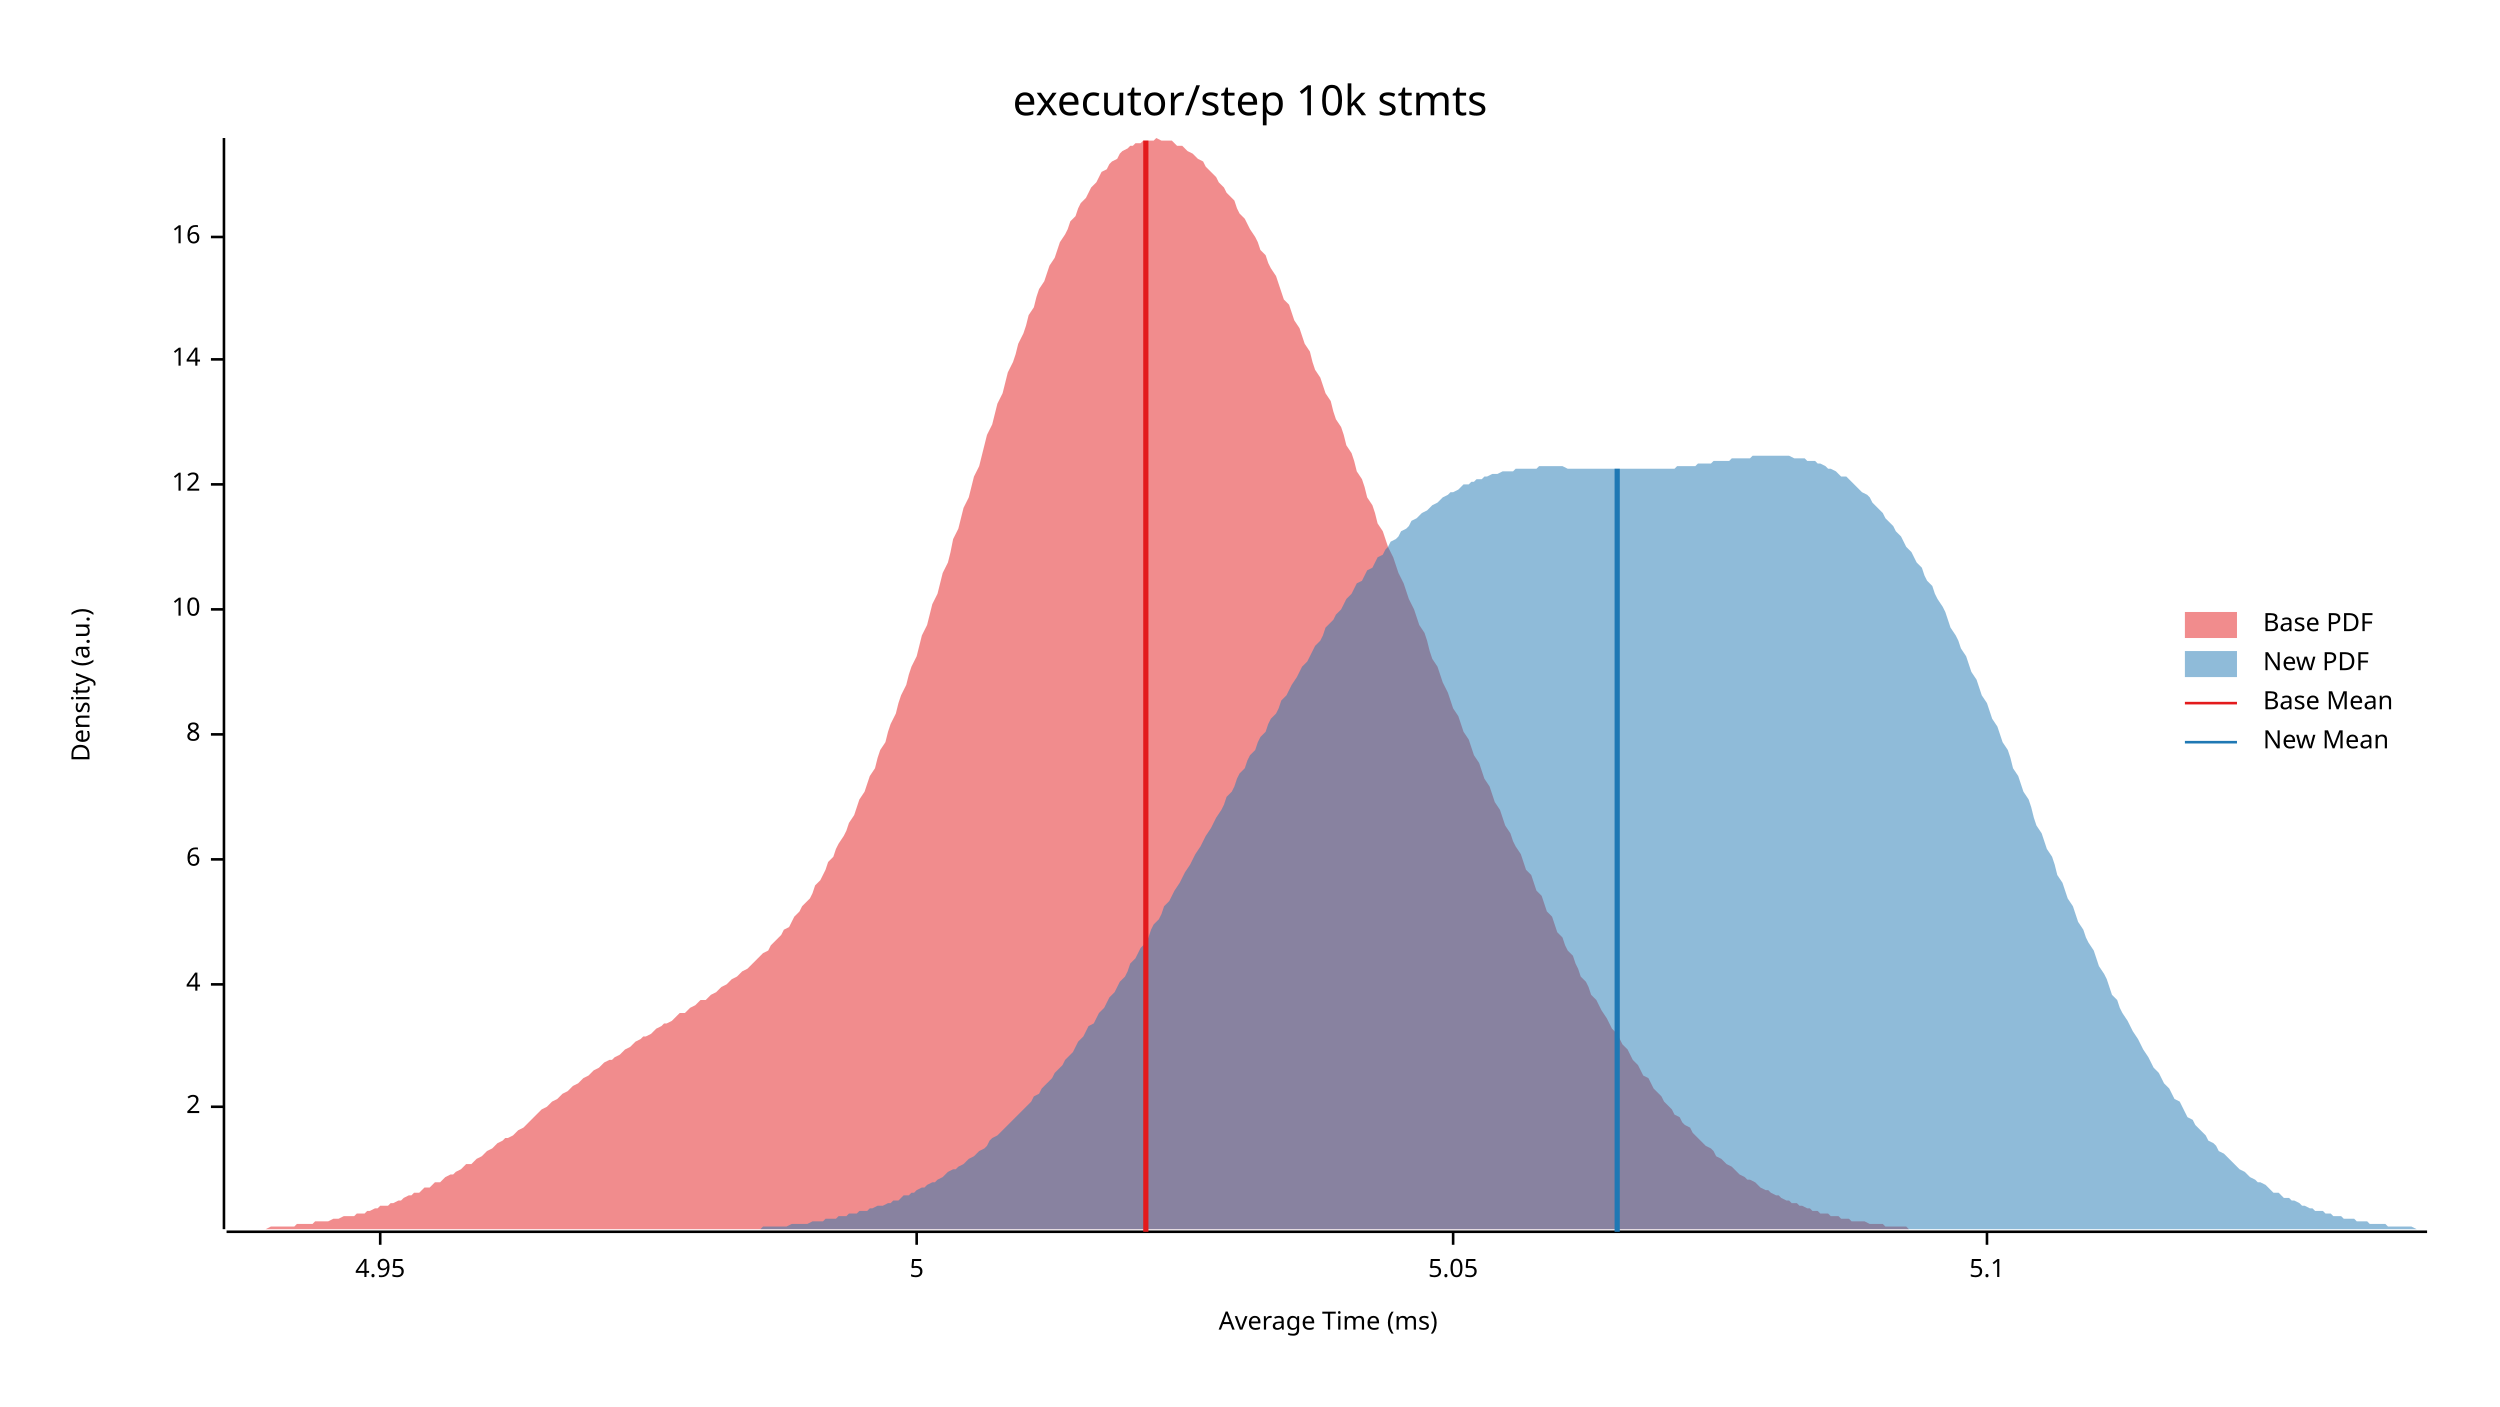
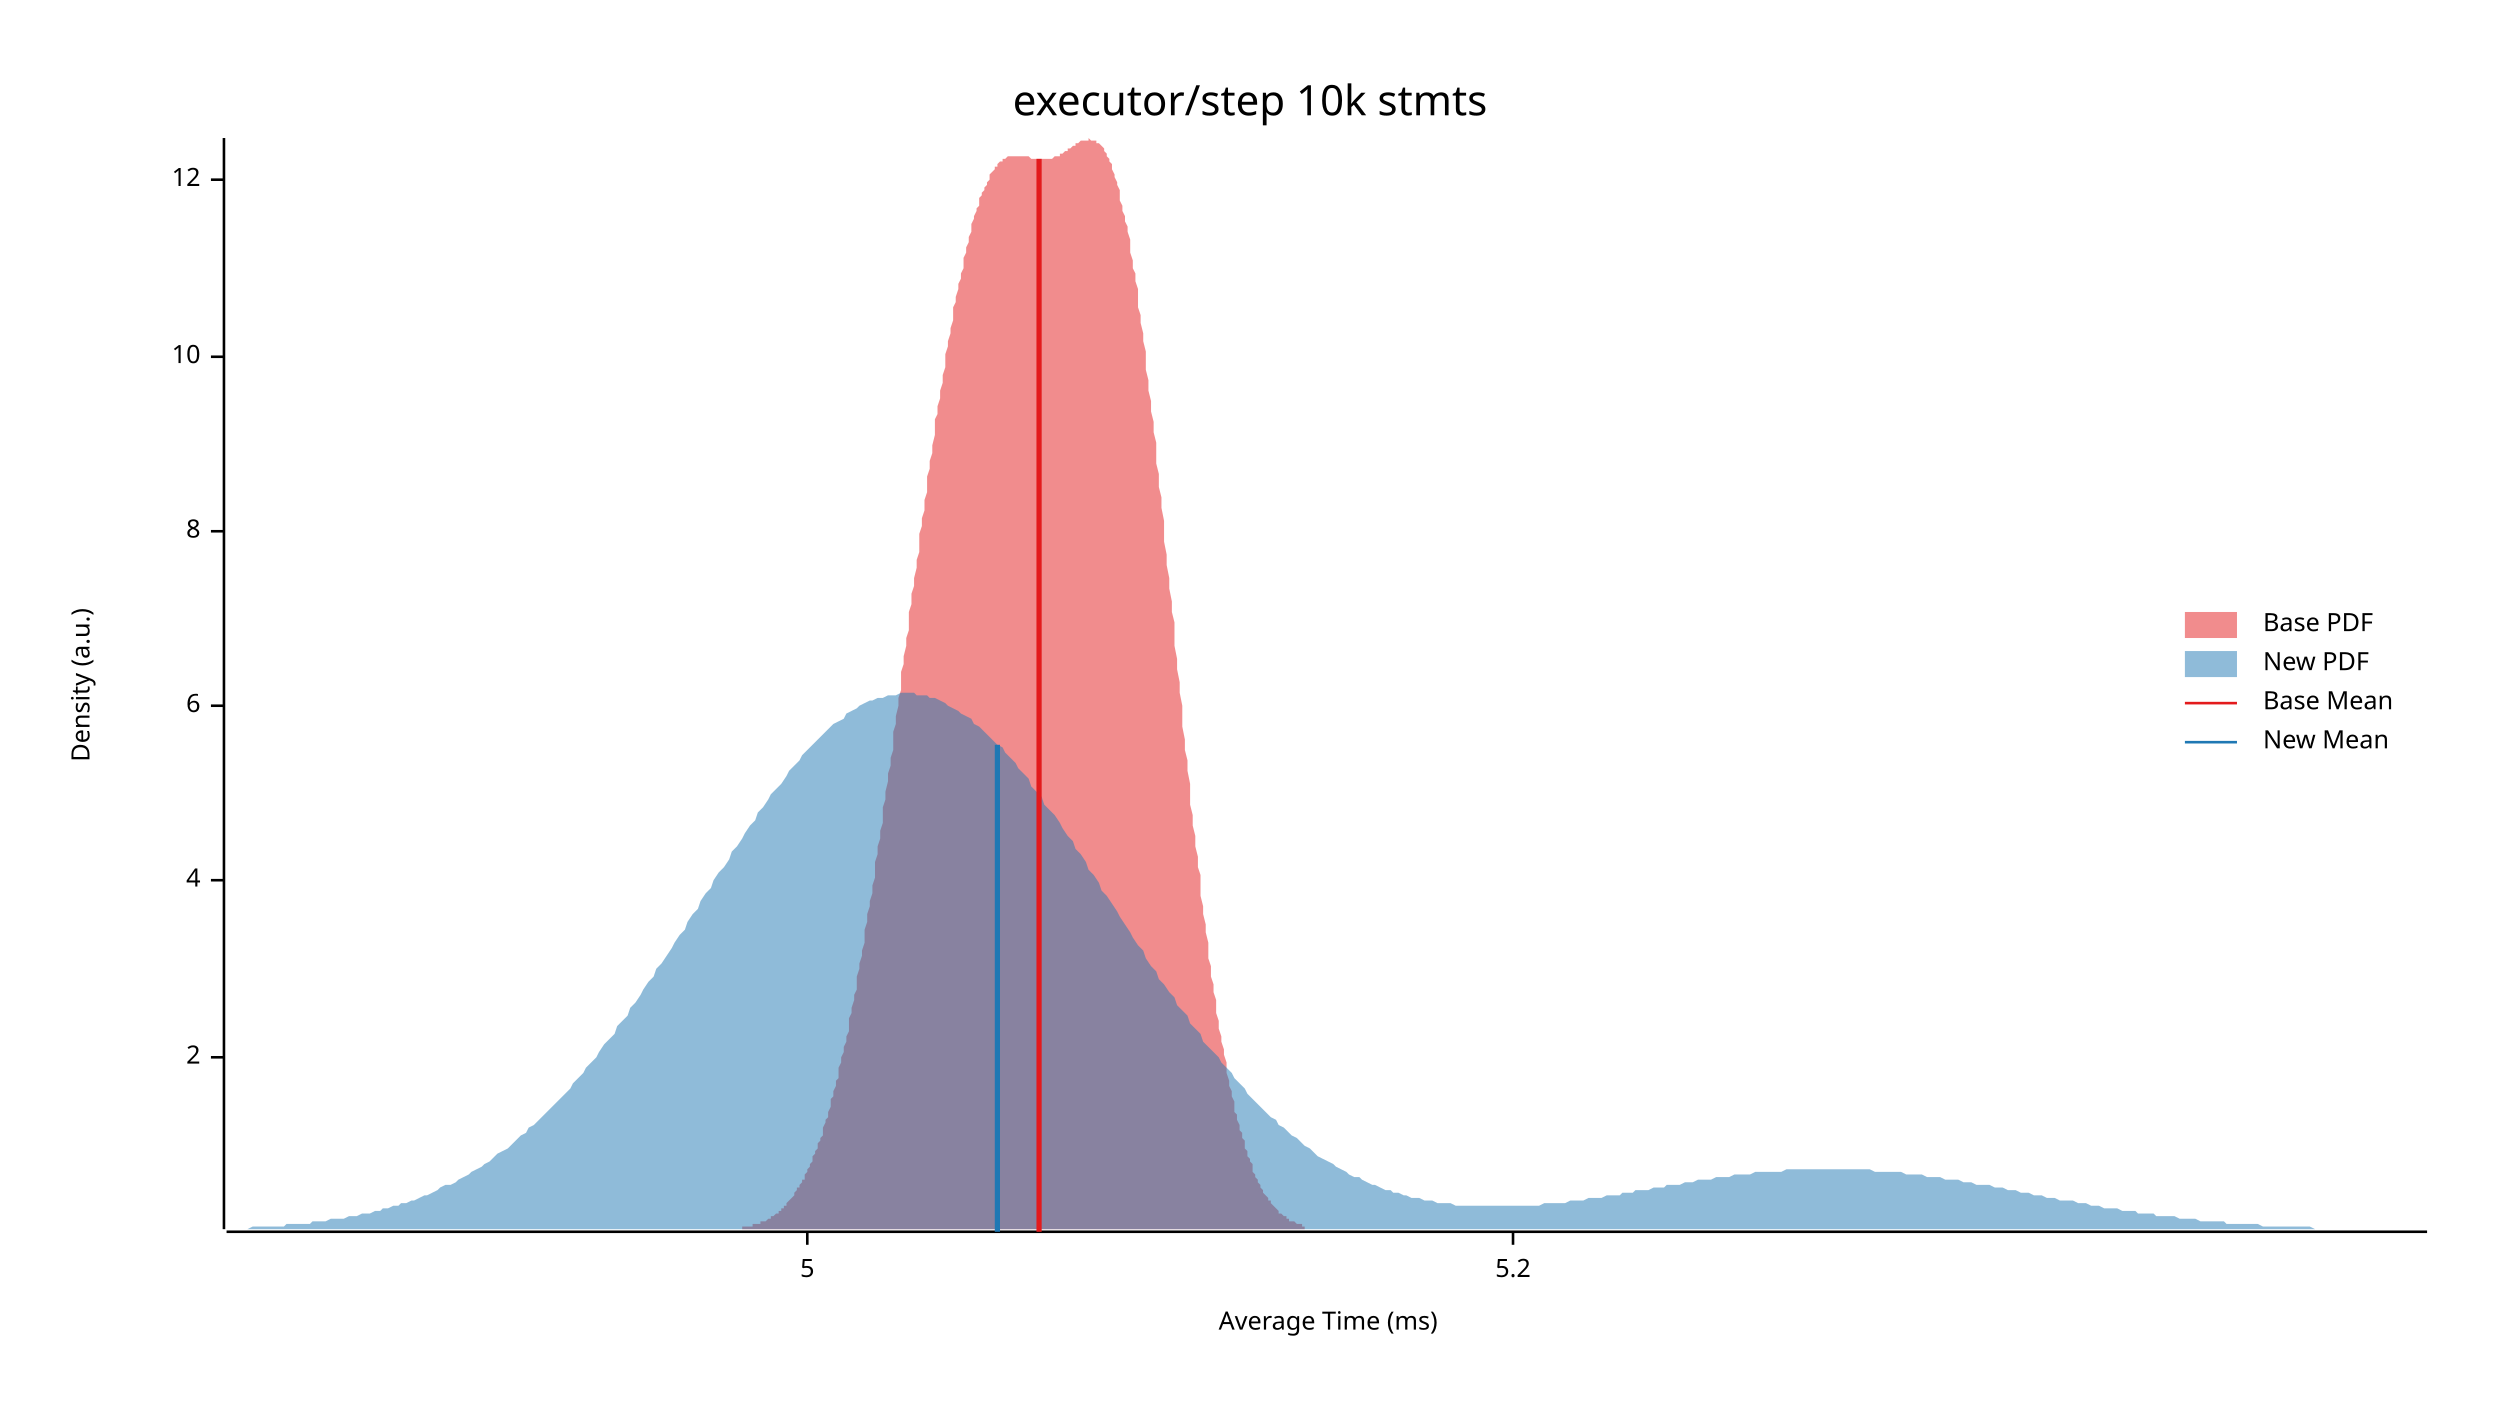
<svg xmlns="http://www.w3.org/2000/svg" width="960" height="540" viewBox="0 0 960 540">
  <text x="480" y="32" dy="0.76em" text-anchor="middle" font-family="sans-serif" font-size="16.129" opacity="1" fill="#000000">
executor/step 10k stmts
</text>
  <text x="27" y="263" dy="0.76em" text-anchor="middle" font-family="sans-serif" font-size="9.677" opacity="1" fill="#000000" transform="rotate(270, 27, 263)">
Density (a.u.)
</text>
  <text x="510" y="513" dy="-0.5ex" text-anchor="middle" font-family="sans-serif" font-size="9.677" opacity="1" fill="#000000">
Average Time (ms)
</text>
  <polyline fill="none" opacity="1" stroke="#000000" stroke-width="1" points="86,53 86,472 " />
-   <text x="77" y="425" dy="0.5ex" text-anchor="end" font-family="sans-serif" font-size="9.677" opacity="1" fill="#000000">
+   <text x="77" y="406" dy="0.5ex" text-anchor="end" font-family="sans-serif" font-size="9.677" opacity="1" fill="#000000">
2
</text>
-   <polyline fill="none" opacity="1" stroke="#000000" stroke-width="1" points="81,425 86,425 " />
-   <text x="77" y="378" dy="0.5ex" text-anchor="end" font-family="sans-serif" font-size="9.677" opacity="1" fill="#000000">
+   <polyline fill="none" opacity="1" stroke="#000000" stroke-width="1" points="81,406 86,406 " />
+   <text x="77" y="338" dy="0.5ex" text-anchor="end" font-family="sans-serif" font-size="9.677" opacity="1" fill="#000000">
4
</text>
-   <polyline fill="none" opacity="1" stroke="#000000" stroke-width="1" points="81,378 86,378 " />
-   <text x="77" y="330" dy="0.5ex" text-anchor="end" font-family="sans-serif" font-size="9.677" opacity="1" fill="#000000">
+   <polyline fill="none" opacity="1" stroke="#000000" stroke-width="1" points="81,338 86,338 " />
+   <text x="77" y="271" dy="0.5ex" text-anchor="end" font-family="sans-serif" font-size="9.677" opacity="1" fill="#000000">
6
</text>
-   <polyline fill="none" opacity="1" stroke="#000000" stroke-width="1" points="81,330 86,330 " />
-   <text x="77" y="282" dy="0.5ex" text-anchor="end" font-family="sans-serif" font-size="9.677" opacity="1" fill="#000000">
+   <polyline fill="none" opacity="1" stroke="#000000" stroke-width="1" points="81,271 86,271 " />
+   <text x="77" y="204" dy="0.5ex" text-anchor="end" font-family="sans-serif" font-size="9.677" opacity="1" fill="#000000">
8
</text>
-   <polyline fill="none" opacity="1" stroke="#000000" stroke-width="1" points="81,282 86,282 " />
-   <text x="77" y="234" dy="0.5ex" text-anchor="end" font-family="sans-serif" font-size="9.677" opacity="1" fill="#000000">
+   <polyline fill="none" opacity="1" stroke="#000000" stroke-width="1" points="81,204 86,204 " />
+   <text x="77" y="137" dy="0.5ex" text-anchor="end" font-family="sans-serif" font-size="9.677" opacity="1" fill="#000000">
10
</text>
-   <polyline fill="none" opacity="1" stroke="#000000" stroke-width="1" points="81,234 86,234 " />
-   <text x="77" y="186" dy="0.5ex" text-anchor="end" font-family="sans-serif" font-size="9.677" opacity="1" fill="#000000">
+   <polyline fill="none" opacity="1" stroke="#000000" stroke-width="1" points="81,137 86,137 " />
+   <text x="77" y="69" dy="0.5ex" text-anchor="end" font-family="sans-serif" font-size="9.677" opacity="1" fill="#000000">
12
</text>
-   <polyline fill="none" opacity="1" stroke="#000000" stroke-width="1" points="81,186 86,186 " />
-   <text x="77" y="138" dy="0.5ex" text-anchor="end" font-family="sans-serif" font-size="9.677" opacity="1" fill="#000000">
- 14
- </text>
-   <polyline fill="none" opacity="1" stroke="#000000" stroke-width="1" points="81,138 86,138 " />
-   <text x="77" y="91" dy="0.5ex" text-anchor="end" font-family="sans-serif" font-size="9.677" opacity="1" fill="#000000">
- 16
- </text>
-   <polyline fill="none" opacity="1" stroke="#000000" stroke-width="1" points="81,91 86,91 " />
+   <polyline fill="none" opacity="1" stroke="#000000" stroke-width="1" points="81,69 86,69 " />
  <polyline fill="none" opacity="1" stroke="#000000" stroke-width="1" points="87,473 932,473 " />
-   <text x="146" y="483" dy="0.76em" text-anchor="middle" font-family="sans-serif" font-size="9.677" opacity="1" fill="#000000">
- 4.95
- </text>
-   <polyline fill="none" opacity="1" stroke="#000000" stroke-width="1" points="146,473 146,478 " />
-   <text x="352" y="483" dy="0.76em" text-anchor="middle" font-family="sans-serif" font-size="9.677" opacity="1" fill="#000000">
+   <text x="310" y="483" dy="0.76em" text-anchor="middle" font-family="sans-serif" font-size="9.677" opacity="1" fill="#000000">
5
</text>
-   <polyline fill="none" opacity="1" stroke="#000000" stroke-width="1" points="352,473 352,478 " />
-   <text x="558" y="483" dy="0.76em" text-anchor="middle" font-family="sans-serif" font-size="9.677" opacity="1" fill="#000000">
- 5.05
+   <polyline fill="none" opacity="1" stroke="#000000" stroke-width="1" points="310,473 310,478 " />
+   <text x="581" y="483" dy="0.76em" text-anchor="middle" font-family="sans-serif" font-size="9.677" opacity="1" fill="#000000">
+ 5.2
</text>
-   <polyline fill="none" opacity="1" stroke="#000000" stroke-width="1" points="558,473 558,478 " />
-   <text x="763" y="483" dy="0.76em" text-anchor="middle" font-family="sans-serif" font-size="9.677" opacity="1" fill="#000000">
- 5.1
- </text>
-   <polyline fill="none" opacity="1" stroke="#000000" stroke-width="1" points="763,473 763,478 " />
-   <polygon opacity="0.5" fill="#E31A1C" points="87,472 88,472 89,472 90,472 92,472 93,472 94,472 96,472 97,472 98,472 100,472 101,472 102,472 104,471 105,471 106,471 108,471 109,471 110,471 112,471 113,471 114,470 116,470 117,470 118,470 120,470 121,469 122,469 124,469 125,469 126,469 128,468 129,468 130,468 132,467 133,467 134,467 136,467 137,466 138,466 140,466 141,465 142,465 144,464 145,464 146,463 147,463 149,463 150,462 151,462 153,461 154,461 155,460 157,459 158,459 159,458 161,458 162,457 163,456 165,456 166,455 167,454 169,454 170,453 171,452 173,451 174,451 175,450 177,449 178,448 179,447 181,447 182,446 183,445 185,444 186,443 187,442 189,441 190,440 191,439 193,438 194,437 195,437 197,436 198,435 199,434 201,433 202,432 203,431 204,430 206,428 207,427 208,426 210,425 211,424 212,423 214,422 215,421 216,420 218,419 219,418 220,417 222,416 223,415 224,414 226,413 227,412 228,411 230,410 231,409 232,408 234,407 235,407 236,406 238,405 239,404 240,403 242,402 243,401 244,400 246,399 247,398 248,398 250,397 251,396 252,395 254,394 255,393 256,393 258,392 259,391 260,390 261,389 263,389 264,388 265,387 267,386 268,385 269,384 271,384 272,383 273,382 275,381 276,380 277,379 279,378 280,377 281,376 283,375 284,374 285,373 287,372 288,371 289,370 291,368 292,367 293,366 295,365 296,363 297,362 299,360 300,359 301,357 303,356 304,354 305,352 307,350 308,348 309,347 311,345 312,343 313,340 315,338 316,336 317,334 318,331 320,329 321,326 322,324 324,321 325,319 326,316 328,313 329,310 330,307 332,304 333,301 334,298 336,295 337,291 338,288 340,285 341,281 342,278 344,274 345,270 346,267 348,263 349,259 350,256 352,252 353,248 354,244 356,240 357,236 358,232 360,228 361,224 362,220 364,216 365,212 366,207 368,203 369,199 370,195 372,191 373,187 374,183 376,179 377,175 378,171 379,167 381,163 382,159 383,155 385,151 386,147 387,143 389,139 390,136 391,132 393,128 394,125 395,121 397,118 398,114 399,111 401,108 402,105 403,102 405,99 406,96 407,93 409,90 410,88 411,85 413,83 414,80 415,78 417,76 418,74 419,72 421,70 422,68 423,66 425,65 426,63 427,62 429,61 430,59 431,58 433,57 434,56 435,56 436,55 438,55 439,54 440,54 442,54 443,54 444,53 446,54 447,54 448,54 450,54 451,55 452,56 454,56 455,57 456,58 458,59 459,60 460,61 462,62 463,64 464,65 466,67 467,68 468,70 470,72 471,74 472,75 474,77 475,80 476,82 478,84 479,86 480,88 482,91 483,93 484,96 486,98 487,101 488,103 490,106 491,109 492,112 493,115 495,117 496,120 497,123 499,126 500,129 501,132 503,135 504,139 505,142 507,145 508,148 509,151 511,154 512,158 513,161 515,164 516,167 517,171 519,174 520,177 521,181 523,184 524,187 525,191 527,194 528,197 529,201 531,204 532,207 533,210 535,214 536,217 537,220 539,224 540,227 541,230 543,234 544,237 545,240 547,243 548,246 549,250 550,253 552,256 553,259 554,262 556,266 557,269 558,272 560,275 561,278 562,281 564,284 565,287 566,290 568,293 569,296 570,299 572,302 573,305 574,308 576,311 577,314 578,317 580,320 581,323 582,325 584,328 585,331 586,334 588,336 589,339 590,342 592,344 593,347 594,350 596,352 597,355 598,358 600,360 601,363 602,365 604,367 605,370 606,372 607,375 609,377 610,379 611,382 613,384 614,386 615,388 617,391 618,393 619,395 621,397 622,399 623,401 625,403 626,405 627,407 629,409 630,411 631,413 633,414 634,416 635,418 637,420 638,421 639,423 641,425 642,426 643,428 645,429 646,431 647,432 649,433 650,435 651,436 653,438 654,439 655,440 657,441 658,442 659,444 661,445 662,446 663,447 665,448 666,449 667,450 668,451 670,452 671,453 672,453 674,454 675,455 676,456 678,457 679,457 680,458 682,459 683,459 684,460 686,461 687,461 688,462 690,462 691,463 692,463 694,464 695,464 696,465 698,465 699,466 700,466 702,466 703,467 704,467 706,467 707,468 708,468 710,468 711,469 712,469 714,469 715,469 716,469 718,470 719,470 720,470 722,470 723,470 724,471 725,471 727,471 728,471 729,471 731,471 732,471 733,472 735,472 736,472 737,472 739,472 740,472 741,472 743,472 744,472 745,472 747,472 748,472 748,472 87,472 " />
-   <polygon opacity="0.5" fill="#1F78B4" points="273,472 275,472 276,472 277,472 279,472 280,472 281,472 283,472 284,472 285,472 287,472 288,472 289,472 290,472 292,472 293,471 294,471 296,471 297,471 298,471 300,471 301,471 302,471 304,470 305,470 306,470 308,470 309,470 310,470 312,469 313,469 314,469 316,469 317,468 318,468 320,468 321,468 322,467 323,467 325,467 326,466 327,466 329,466 330,465 331,465 333,465 334,464 335,464 337,463 338,463 339,463 341,462 342,462 343,461 345,461 346,460 347,459 349,459 350,458 351,458 352,457 354,456 355,456 356,455 358,454 359,454 360,453 362,452 363,451 364,450 366,449 367,449 368,448 370,447 371,446 372,445 374,444 375,443 376,442 378,441 379,440 380,438 381,437 383,436 384,435 385,434 387,432 388,431 389,430 391,428 392,427 393,426 395,424 396,423 397,421 399,420 400,418 401,417 403,415 404,414 405,412 407,410 408,409 409,407 411,405 412,404 413,402 414,400 416,398 417,396 418,394 420,393 421,391 422,389 424,387 425,385 426,383 428,381 429,379 430,377 432,375 433,373 434,370 436,368 437,366 438,364 440,362 441,360 442,357 443,355 445,353 446,351 447,348 449,346 450,344 451,342 453,339 454,337 455,335 457,332 458,330 459,328 461,325 462,323 463,321 465,318 466,316 467,314 469,311 470,309 471,306 473,304 474,302 475,299 476,297 478,295 479,292 480,290 482,288 483,285 484,283 486,281 487,278 488,276 490,274 491,272 492,269 494,267 495,265 496,263 498,260 499,258 500,256 502,254 503,252 504,250 505,248 507,246 508,244 509,241 511,239 512,238 513,236 515,234 516,232 517,230 519,228 520,226 521,224 523,223 524,221 525,219 527,218 528,216 529,214 531,213 532,211 533,210 534,208 536,207 537,206 538,204 540,203 541,202 542,200 544,199 545,198 546,197 548,196 549,195 550,194 552,193 553,192 554,191 556,190 557,189 558,189 560,188 561,187 562,186 564,186 565,185 566,185 567,184 569,184 570,183 571,183 573,182 574,182 575,182 577,181 578,181 579,181 581,181 582,180 583,180 585,180 586,180 587,180 589,180 590,180 591,179 593,179 594,179 595,179 596,179 598,179 599,179 600,179 602,180 603,180 604,180 606,180 607,180 608,180 610,180 611,180 612,180 614,180 615,180 616,180 618,180 619,180 620,180 622,180 623,180 624,180 626,180 627,180 628,180 629,180 631,180 632,180 633,180 635,180 636,180 637,180 639,180 640,180 641,180 643,180 644,179 645,179 647,179 648,179 649,179 651,179 652,178 653,178 655,178 656,178 657,178 658,177 660,177 661,177 662,177 664,177 665,176 666,176 668,176 669,176 670,176 672,176 673,175 674,175 676,175 677,175 678,175 680,175 681,175 682,175 684,175 685,175 686,175 687,175 689,176 690,176 691,176 693,176 694,177 695,177 697,177 698,178 699,178 701,179 702,180 703,180 705,181 706,182 707,183 709,183 710,184 711,185 713,187 714,188 715,189 717,190 718,191 719,193 720,194 722,196 723,197 724,199 726,201 727,202 728,204 730,206 731,208 732,210 734,212 735,214 736,216 738,218 739,221 740,223 742,225 743,228 744,230 746,233 747,235 748,238 749,241 751,244 752,246 753,249 755,252 756,255 757,258 759,261 760,264 761,267 763,270 764,273 765,276 767,279 768,282 769,285 771,288 772,291 773,295 775,298 776,301 777,304 779,307 780,310 781,314 782,317 784,320 785,323 786,326 788,329 789,332 790,336 792,339 793,342 794,345 796,348 797,351 798,354 800,357 801,360 802,362 804,365 805,368 806,371 808,374 809,376 810,379 811,382 813,384 814,387 815,389 817,392 818,394 819,396 821,399 822,401 823,403 825,406 826,408 827,410 829,412 830,414 831,416 833,418 834,420 835,422 837,423 838,425 839,427 840,429 842,430 843,432 844,433 846,435 847,436 848,438 850,439 851,440 852,442 854,443 855,444 856,445 858,447 859,448 860,449 862,450 863,451 864,452 866,453 867,454 868,454 870,455 871,456 872,457 873,458 875,458 876,459 877,460 879,460 880,461 881,461 883,462 884,463 885,463 887,464 888,464 889,465 891,465 892,465 893,466 895,466 896,467 897,467 899,467 900,468 901,468 902,468 904,468 905,469 906,469 908,469 909,469 910,470 912,470 913,470 914,470 916,470 917,471 918,471 920,471 921,471 922,471 924,471 925,471 926,471 928,472 929,472 930,472 932,472 932,472 273,472 " />
-   <polyline fill="none" opacity="1" stroke="#E31A1C" stroke-width="2" points="440,473 440,54 " />
-   <polyline fill="none" opacity="1" stroke="#1F78B4" stroke-width="2" points="621,473 621,180 " />
+   <polyline fill="none" opacity="1" stroke="#000000" stroke-width="1" points="581,473 581,478 " />
+   <polygon opacity="0.5" fill="#E31A1C" points="284,472 284,472 285,472 285,472 285,471 286,471 286,471 287,471 287,471 288,471 288,471 289,471 289,471 289,470 290,470 290,470 291,470 291,470 292,470 292,470 292,469 293,469 293,469 294,469 294,469 295,468 295,468 295,468 296,468 296,467 297,467 297,467 298,466 298,466 299,466 299,465 299,465 300,465 300,464 301,464 301,463 302,463 302,462 302,462 303,461 303,461 304,460 304,460 305,459 305,458 305,458 306,457 306,456 307,456 307,455 308,454 308,453 309,453 309,452 309,451 310,450 310,449 311,448 311,447 312,446 312,445 312,444 313,443 313,442 314,441 314,439 315,438 315,437 316,436 316,434 316,433 317,431 317,430 318,429 318,427 319,425 319,424 319,422 320,421 320,419 321,417 321,415 322,414 322,412 322,410 323,408 323,406 324,404 324,402 325,400 325,398 326,396 326,393 326,391 327,389 327,387 328,384 328,382 329,380 329,377 329,375 330,372 330,370 331,367 331,365 332,362 332,359 332,357 333,354 333,351 334,348 334,346 335,343 335,340 336,337 336,334 336,331 337,328 337,325 338,322 338,319 339,316 339,313 339,310 340,307 340,304 341,300 341,297 342,294 342,291 343,288 343,284 343,281 344,278 344,275 345,271 345,268 346,265 346,262 346,258 347,255 347,252 348,248 348,245 349,242 349,238 349,235 350,232 350,228 351,225 351,222 352,218 352,215 353,212 353,209 353,205 354,202 354,199 355,196 355,192 356,189 356,186 356,183 357,180 357,177 358,174 358,171 359,167 359,164 359,161 360,159 360,156 361,153 361,150 362,147 362,144 363,141 363,139 363,136 364,133 364,131 365,128 365,126 366,123 366,121 366,118 367,116 367,114 368,111 368,109 369,107 369,105 370,103 370,101 370,99 371,97 371,95 372,93 372,91 373,89 373,88 373,86 374,84 374,83 375,81 375,80 376,79 376,77 376,76 377,75 377,74 378,73 378,72 379,71 379,70 380,69 380,68 380,67 381,66 381,66 382,65 382,64 383,64 383,63 383,63 384,62 384,62 385,62 385,61 386,61 386,61 386,61 387,60 387,60 388,60 388,60 389,60 389,60 390,60 390,60 390,60 391,60 391,60 392,60 392,60 393,60 393,60 393,60 394,60 394,60 395,60 395,60 396,61 396,61 397,61 397,61 397,61 398,61 398,61 399,61 399,61 400,61 400,61 400,61 401,61 401,61 402,61 402,61 403,61 403,61 403,61 404,61 404,61 405,60 405,60 406,60 406,60 407,60 407,59 407,59 408,59 408,59 409,58 409,58 410,58 410,58 410,57 411,57 411,57 412,56 412,56 413,56 413,55 413,55 414,55 414,55 415,54 415,54 416,54 416,54 417,54 417,54 417,54 418,54 418,53 419,54 419,54 420,54 420,54 420,54 421,54 421,55 422,55 422,55 423,56 423,56 424,57 424,58 424,58 425,59 425,60 426,61 426,62 427,63 427,64 427,65 428,67 428,68 429,70 429,71 430,73 430,75 430,77 431,79 431,81 432,83 432,85 433,87 433,89 434,92 434,94 434,97 435,100 435,103 436,105 436,108 437,111 437,115 437,118 438,121 438,124 439,128 439,131 440,135 440,139 440,142 441,146 441,150 442,154 442,158 443,162 443,166 444,170 444,174 444,178 445,182 445,187 446,191 446,195 447,200 447,204 447,208 448,213 448,217 449,222 449,226 450,231 450,235 451,239 451,244 451,248 452,253 452,257 453,262 453,266 454,271 454,275 454,279 455,284 455,288 456,292 456,296 457,301 457,305 457,309 458,313 458,317 459,321 459,325 460,329 460,333 461,336 461,340 461,344 462,348 462,351 463,355 463,358 464,362 464,365 464,368 465,371 465,375 466,378 466,381 467,384 467,387 467,389 468,392 468,395 469,398 469,400 470,403 470,405 471,408 471,410 471,412 472,415 472,417 473,419 473,421 474,423 474,425 474,427 475,428 475,430 476,432 476,434 477,435 477,437 478,438 478,440 478,441 479,442 479,444 480,445 480,446 481,447 481,449 481,450 482,451 482,452 483,453 483,454 484,455 484,455 484,456 485,457 485,458 486,459 486,459 487,460 487,461 488,461 488,462 488,462 489,463 489,463 490,464 490,464 491,465 491,465 491,466 492,466 492,466 493,467 493,467 494,467 494,468 494,468 495,468 495,469 496,469 496,469 497,469 497,469 498,470 498,470 498,470 499,470 499,470 500,470 500,471 501,471 501,471 501,472 284,472 " />
+   <polygon opacity="0.5" fill="#1F78B4" points="87,472 88,472 90,472 92,472 93,472 95,472 97,471 98,471 100,471 102,471 103,471 105,471 107,471 109,471 110,470 112,470 114,470 115,470 117,470 119,470 120,469 122,469 124,469 125,469 127,468 129,468 131,468 132,468 134,467 136,467 137,467 139,466 141,466 142,466 144,465 146,465 147,464 149,464 151,463 153,463 154,462 156,462 158,461 159,461 161,460 163,459 164,459 166,458 168,457 169,456 171,455 173,455 175,454 176,453 178,452 180,451 181,450 183,449 185,448 186,447 188,446 190,444 191,443 193,442 195,441 197,439 198,438 200,436 202,435 203,433 205,432 207,430 208,429 210,427 212,425 214,423 215,422 217,420 219,418 220,416 222,414 224,412 225,410 227,408 229,406 230,404 232,401 234,399 236,397 237,394 239,392 241,390 242,387 244,385 246,382 247,380 249,377 251,375 252,372 254,370 256,367 258,364 259,362 261,359 263,357 264,354 266,351 268,349 269,346 271,343 273,341 274,338 276,335 278,333 280,330 281,327 283,325 285,322 286,320 288,317 290,315 291,312 293,310 295,307 296,305 298,303 300,301 302,298 303,296 305,294 307,292 308,290 310,288 312,286 313,285 315,283 317,281 318,280 320,278 322,277 324,276 325,274 327,273 329,272 330,271 332,270 334,269 335,269 337,268 339,268 341,267 342,267 344,267 346,266 347,266 349,266 351,266 352,267 354,267 356,267 357,268 359,268 361,269 363,270 364,271 366,272 368,273 369,274 371,275 373,276 374,278 376,279 378,281 379,282 381,284 383,286 385,287 386,289 388,291 390,293 391,295 393,297 395,299 396,302 398,304 400,306 401,309 403,311 405,313 407,316 408,318 410,321 412,323 413,326 415,328 417,331 418,334 420,336 422,339 423,342 425,344 427,347 429,350 430,352 432,355 434,358 435,360 437,363 439,365 440,368 442,371 444,373 445,376 447,378 449,381 451,383 452,386 454,388 456,390 457,393 459,395 461,397 462,400 464,402 466,404 468,406 469,408 471,410 473,412 474,414 476,416 478,418 479,420 481,422 483,424 484,425 486,427 488,429 490,430 491,432 493,433 495,435 496,436 498,437 500,439 501,440 503,441 505,443 506,444 508,445 510,446 512,447 513,448 515,449 517,450 518,451 520,452 522,452 523,453 525,454 527,455 528,455 530,456 532,457 534,457 535,458 537,458 539,459 540,459 542,460 544,460 545,460 547,461 549,461 550,461 552,462 554,462 556,462 557,462 559,463 561,463 562,463 564,463 566,463 567,463 569,463 571,463 573,463 574,463 576,463 578,463 579,463 581,463 583,463 584,463 586,463 588,463 589,463 591,463 593,462 595,462 596,462 598,462 600,462 601,462 603,461 605,461 606,461 608,461 610,460 611,460 613,460 615,460 617,459 618,459 620,459 622,459 623,458 625,458 627,458 628,457 630,457 632,457 633,457 635,456 637,456 639,456 640,455 642,455 644,455 645,455 647,454 649,454 650,454 652,453 654,453 655,453 657,453 659,452 661,452 662,452 664,452 666,451 667,451 669,451 671,451 672,451 674,450 676,450 677,450 679,450 681,450 683,450 684,450 686,449 688,449 689,449 691,449 693,449 694,449 696,449 698,449 700,449 701,449 703,449 705,449 706,449 708,449 710,449 711,449 713,449 715,449 716,449 718,449 720,450 722,450 723,450 725,450 727,450 728,450 730,450 732,451 733,451 735,451 737,451 738,451 740,452 742,452 744,452 745,452 747,453 749,453 750,453 752,453 754,454 755,454 757,454 759,455 760,455 762,455 764,455 766,456 767,456 769,456 771,457 772,457 774,457 776,458 777,458 779,458 781,459 782,459 784,459 786,460 788,460 789,460 791,461 793,461 794,461 796,461 798,462 799,462 801,462 803,463 804,463 806,463 808,464 810,464 811,464 813,464 815,465 816,465 818,465 820,465 821,466 823,466 825,466 827,466 828,467 830,467 832,467 833,467 835,467 837,468 838,468 840,468 842,468 843,468 845,469 847,469 849,469 850,469 852,469 854,469 855,470 857,470 859,470 860,470 862,470 864,470 865,470 867,470 869,471 871,471 872,471 874,471 876,471 877,471 879,471 881,471 882,471 884,471 886,471 887,471 889,472 891,472 893,472 894,472 896,472 898,472 899,472 901,472 903,472 904,472 906,472 908,472 909,472 911,472 913,472 915,472 916,472 918,472 920,472 921,472 923,472 925,472 926,472 928,472 930,472 932,472 932,472 87,472 " />
+   <polyline fill="none" opacity="1" stroke="#E31A1C" stroke-width="2" points="399,473 399,61 " />
+   <polyline fill="none" opacity="1" stroke="#1F78B4" stroke-width="2" points="383,473 383,286 " />
  <text x="869" y="235" dy="0.76em" text-anchor="start" font-family="sans-serif" font-size="9.677" opacity="1" fill="#000000">
Base PDF
</text>
  <text x="869" y="250" dy="0.76em" text-anchor="start" font-family="sans-serif" font-size="9.677" opacity="1" fill="#000000">
New PDF
</text>
  <text x="869" y="265" dy="0.76em" text-anchor="start" font-family="sans-serif" font-size="9.677" opacity="1" fill="#000000">
Base Mean
</text>
  <text x="869" y="280" dy="0.76em" text-anchor="start" font-family="sans-serif" font-size="9.677" opacity="1" fill="#000000">
New Mean
</text>
  <rect x="839" y="235" width="20" height="10" opacity="0.5" fill="#E31A1C" stroke="none" />
  <rect x="839" y="250" width="20" height="10" opacity="0.5" fill="#1F78B4" stroke="none" />
  <polyline fill="none" opacity="1" stroke="#E31A1C" stroke-width="1" points="839,270 859,270 " />
  <polyline fill="none" opacity="1" stroke="#1F78B4" stroke-width="1" points="839,285 859,285 " />
</svg>
